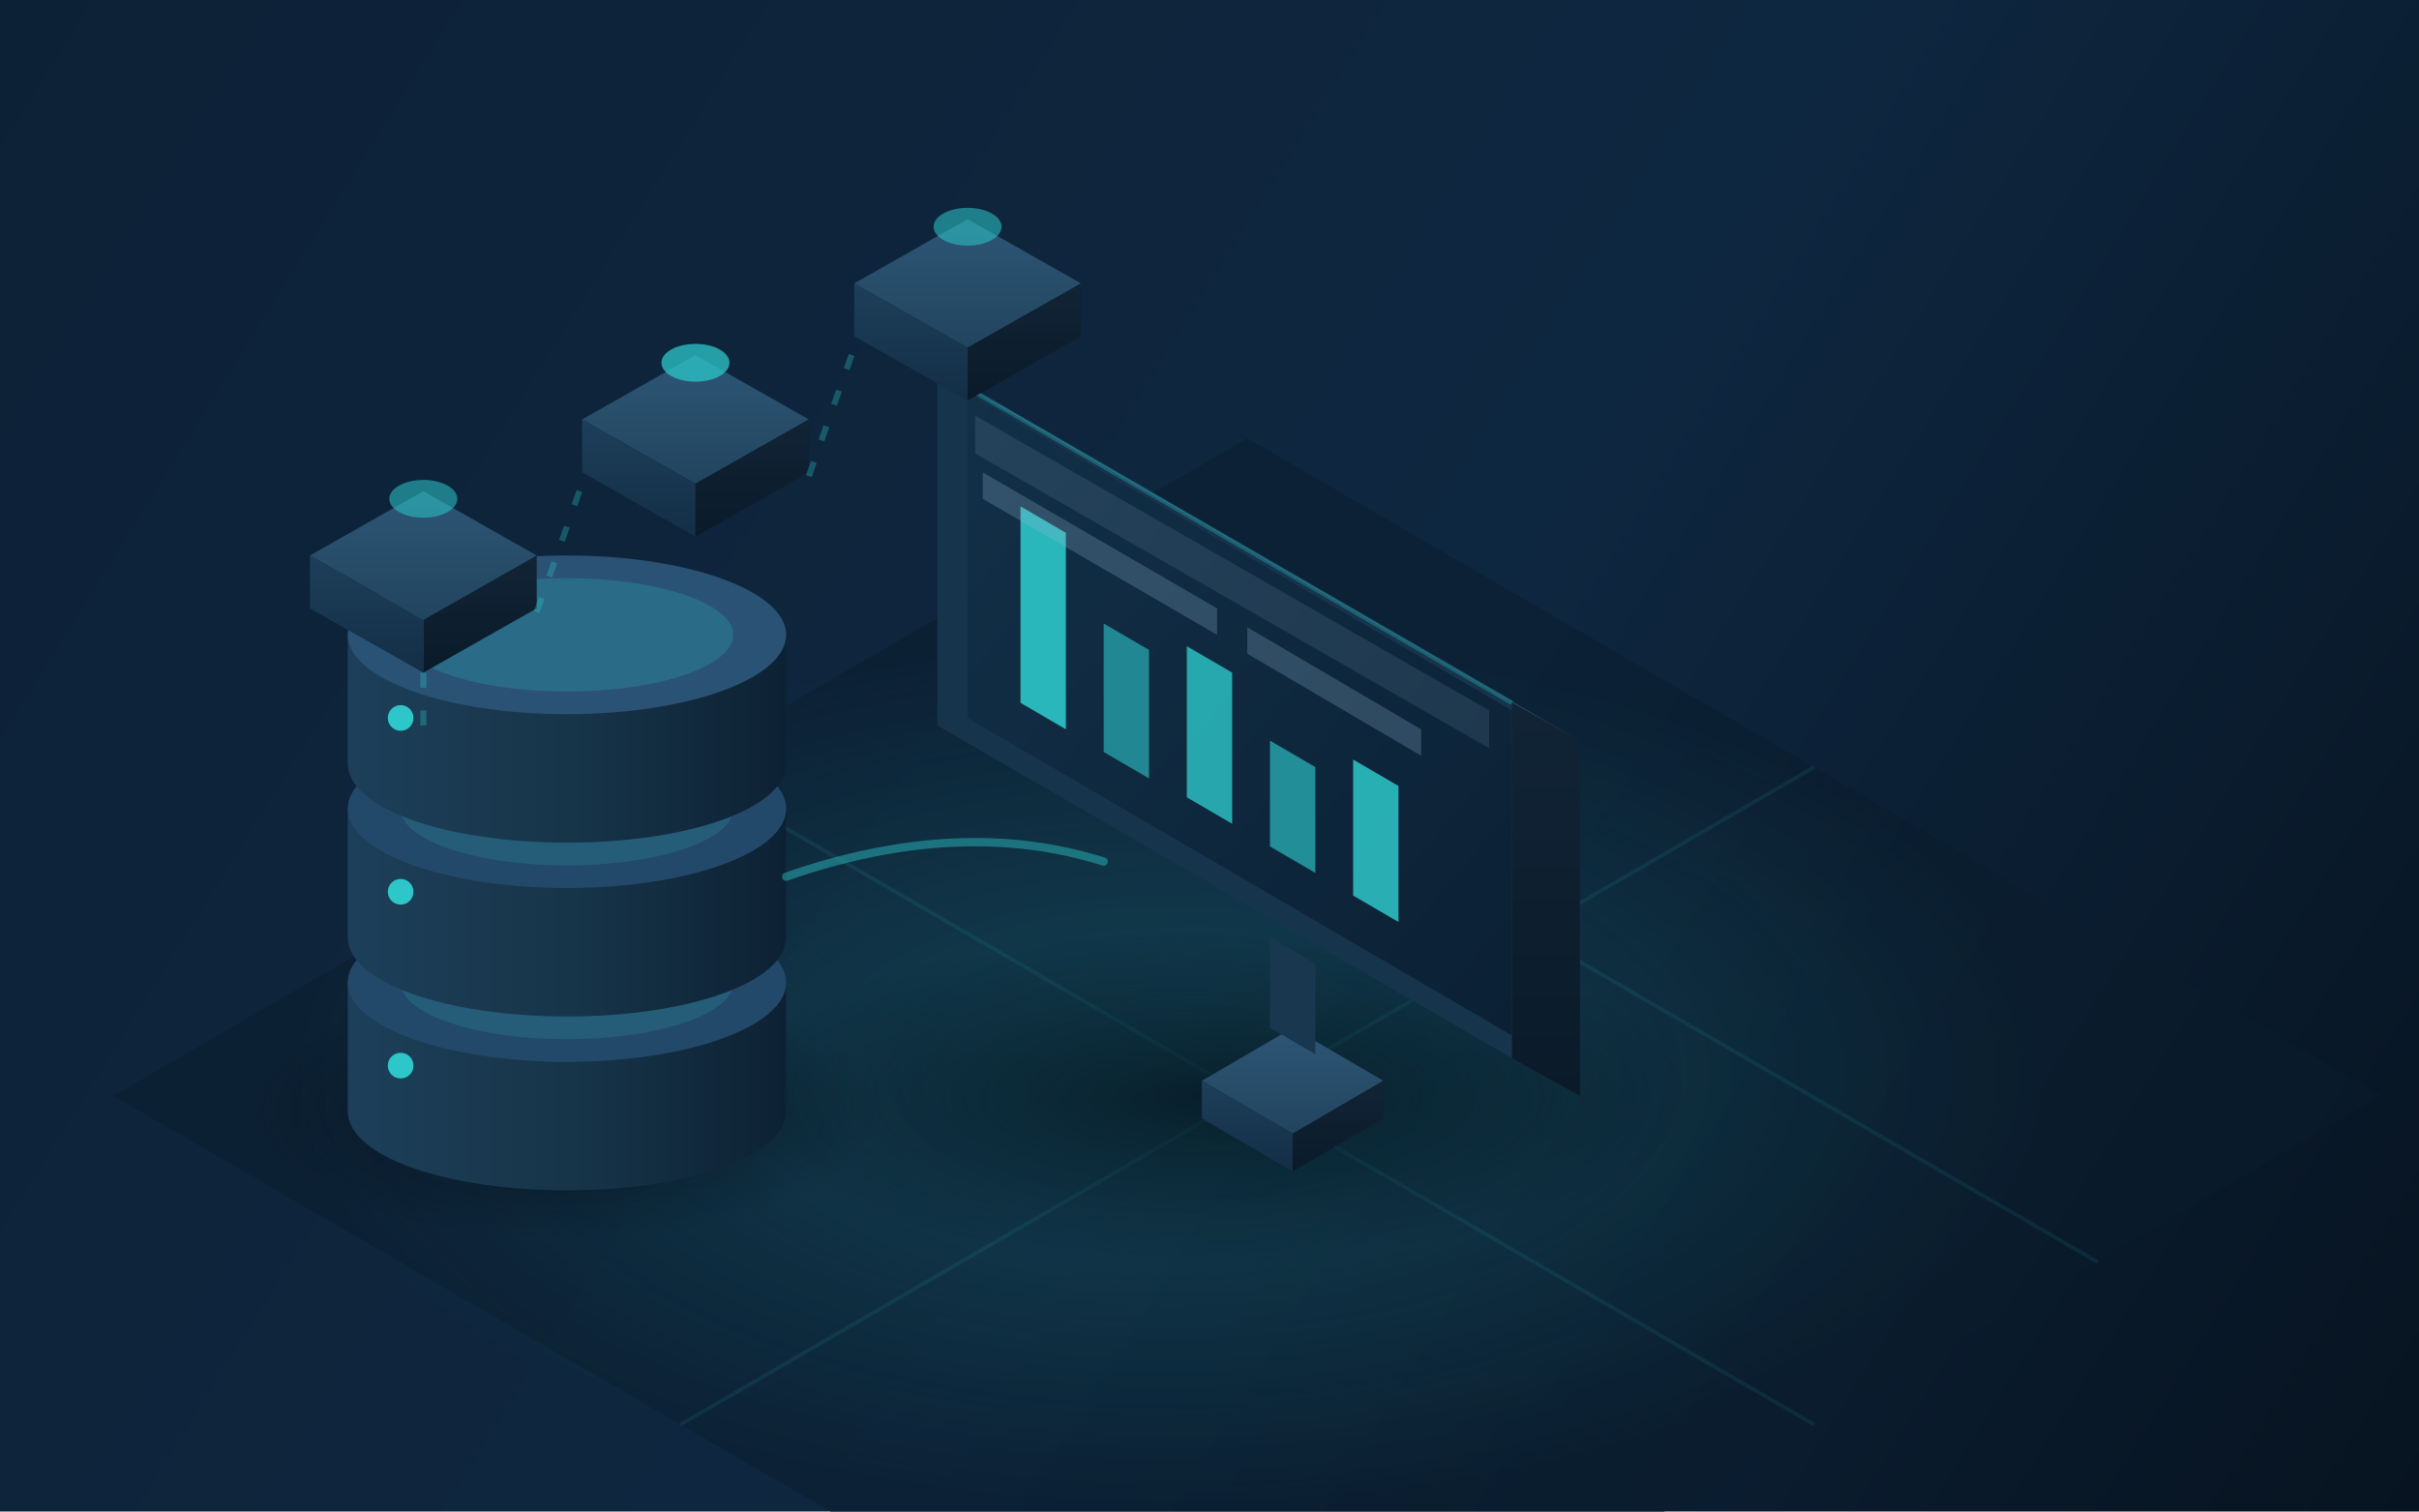
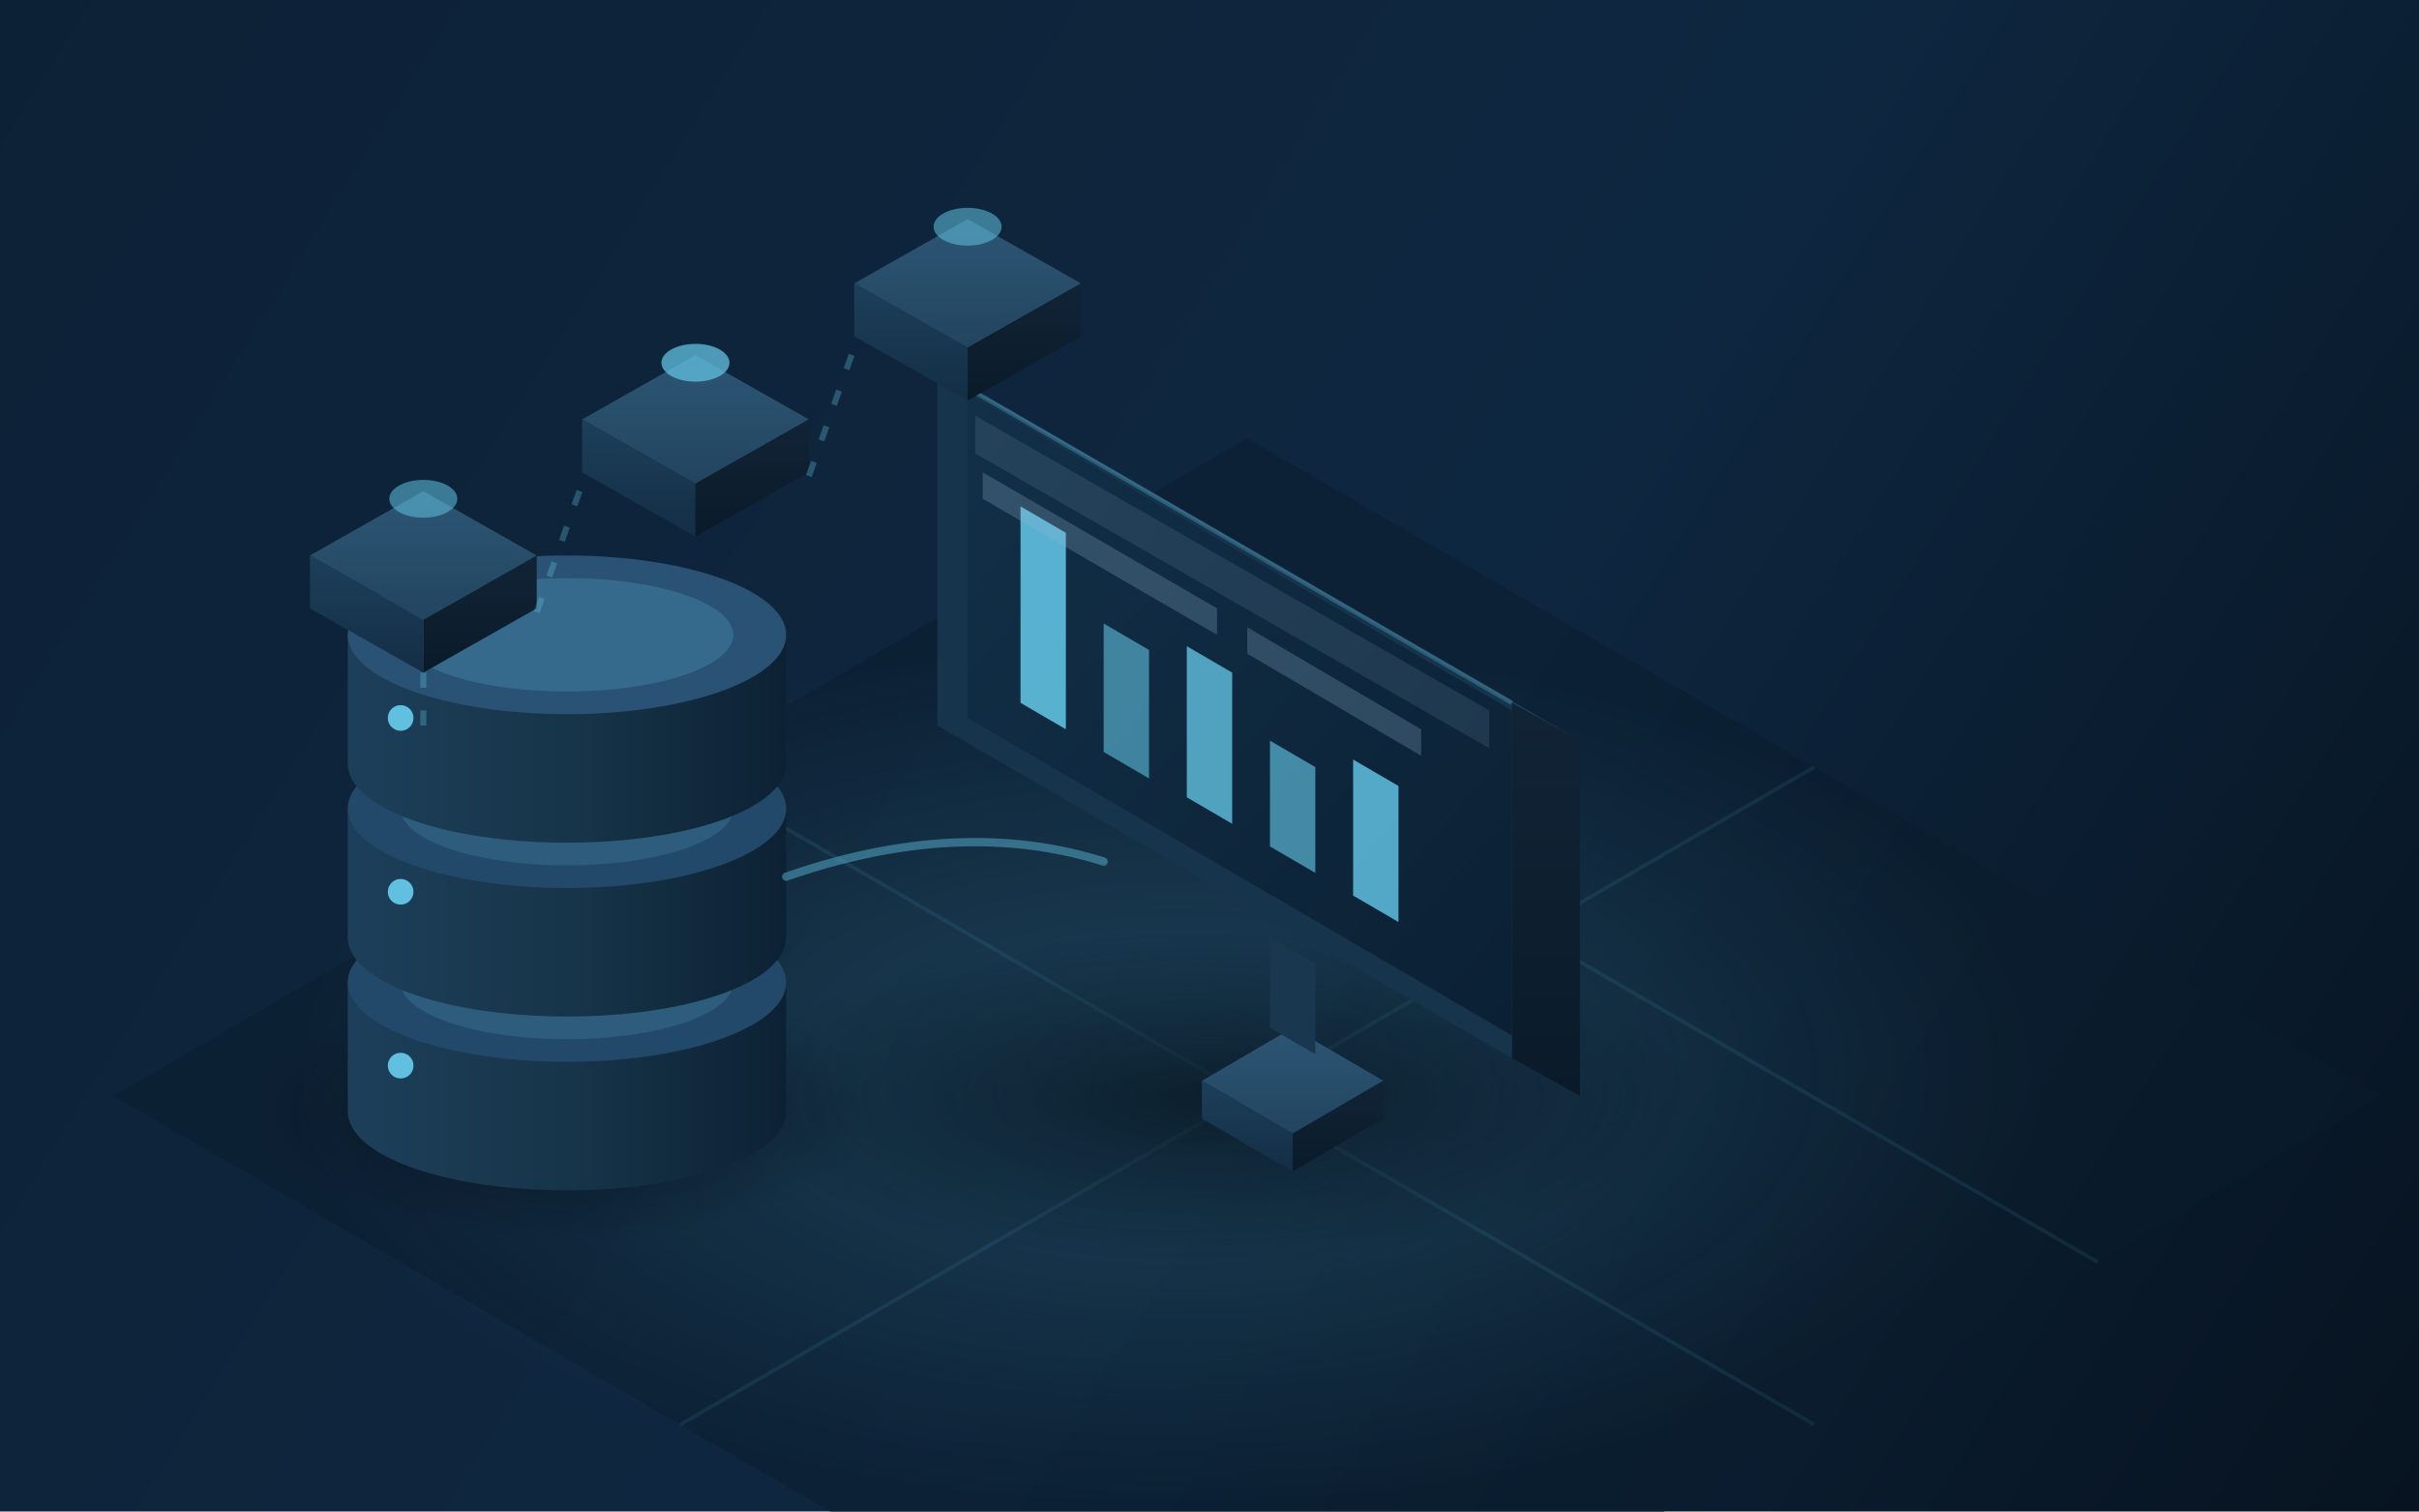
<svg xmlns="http://www.w3.org/2000/svg" viewBox="0 0 640 400" width="640" height="400" role="img" aria-label="An isometric ERP dashboard on screen, wired to a stack of database drums and a row of module blocks">
  <defs>
    <linearGradient id="bg" x1="0" y1="0" x2="640" y2="400" gradientUnits="userSpaceOnUse">
      <stop offset="0" stop-color="#0d2136" />
      <stop offset=".55" stop-color="#0e2740" />
      <stop offset="1" stop-color="#071320" />
    </linearGradient>
    <linearGradient id="fTop" x1="0" y1="0" x2="0" y2="1">
      <stop offset="0" stop-color="#2d5675" />
      <stop offset="1" stop-color="#22455f" />
    </linearGradient>
    <linearGradient id="fLeft" x1="0" y1="0" x2="0" y2="1">
      <stop offset="0" stop-color="#1d3f5a" />
      <stop offset="1" stop-color="#142e46" />
    </linearGradient>
    <linearGradient id="fRight" x1="0" y1="0" x2="0" y2="1">
      <stop offset="0" stop-color="#112436" />
      <stop offset="1" stop-color="#0a1a29" />
    </linearGradient>
    <linearGradient id="screen" x1="0" y1="0" x2="1" y2="1">
      <stop offset="0" stop-color="#123048" />
      <stop offset="1" stop-color="#0b2034" />
    </linearGradient>
    <linearGradient id="drum" x1="0" y1="0" x2="1" y2="0">
      <stop offset="0" stop-color="#1d3f5a" />
      <stop offset=".5" stop-color="#173549" />
      <stop offset="1" stop-color="#0d2134" />
    </linearGradient>
    <radialGradient id="pool" cx=".5" cy=".5" r=".5">
-       <stop offset="0" stop-color="#2dc7c9" stop-opacity=".2" />
-       <stop offset="1" stop-color="#2dc7c9" stop-opacity="0" />
+       <stop offset="0" stop-color="#61c0e0" stop-opacity=".2" />
+       <stop offset="1" stop-color="#61c0e0" stop-opacity="0" />
    </radialGradient>
    <radialGradient id="shadow" cx=".5" cy=".5" r=".5">
      <stop offset="0" stop-color="#04101b" stop-opacity=".7" />
      <stop offset="1" stop-color="#04101b" stop-opacity="0" />
    </radialGradient>
    <clipPath id="dashScreen">
      <polygon points="0,-16 -152,-104 -152,-198 0,-110" />
    </clipPath>
  </defs>
  <rect width="640" height="400" fill="url(#bg)" />
  <polygon points="330,116 630,290 330,464 30,290" fill="#0a1b2b" opacity=".5" />
-   <g stroke="#2dc7c9" stroke-opacity=".1" stroke-width="1">
+   <g stroke="#61c0e0" stroke-opacity=".1" stroke-width="1">
    <path d="M180 203L480 377M255 160L555 334" />
    <path d="M480 203L180 377" />
  </g>
  <ellipse cx="310" cy="284" rx="235" ry="115" fill="url(#pool)" />
  <g transform="translate(400 296)">
    <ellipse cx="-80" cy="-6" rx="128" ry="44" fill="url(#shadow)" />
    <g>
      <polygon points="-58,-24 -34,-10 -58,4 -82,-10" fill="url(#fTop)" />
      <polygon points="-82,-10 -58,4 -58,14 -82,0" fill="url(#fLeft)" />
      <polygon points="-58,4 -34,-10 -34,0 -58,14" fill="url(#fRight)" />
      <polygon points="-64,-48 -52,-41 -52,-17 -64,-24" fill="#1a3750" />
    </g>
    <polygon points="0,-110 -152,-198 -134,-188 18,-100" fill="url(#fTop)" />
    <polygon points="0,-16 18,-6 18,-100 0,-110" fill="url(#fRight)" />
    <polygon points="0,-16 -152,-104 -152,-198 0,-110" fill="#16344c" />
    <polygon points="0,-22 -144,-106 -144,-192 0,-108" fill="url(#screen)" />
    <g clip-path="url(#dashScreen)">
      <polygon points="-6,-108 -142,-186 -142,-176 -6,-98" fill="#8fb7cf" fill-opacity=".14" />
-       <g fill="#2dc7c9">
+       <g fill="#61c0e0">
        <polygon points="-30,-52 -42,-59 -42,-95 -30,-88" fill-opacity=".85" class="b" />
        <polygon points="-52,-65 -64,-72 -64,-100 -52,-93" fill-opacity=".65" />
        <polygon points="-74,-78 -86,-85 -86,-125 -74,-118" fill-opacity=".8" />
        <polygon points="-96,-90 -108,-97 -108,-131 -96,-124" fill-opacity=".6" />
        <polygon points="-118,-103 -130,-110 -130,-162 -118,-155" fill-opacity=".9" class="b b2" />
      </g>
      <g fill="#8fb7cf" fill-opacity=".26">
        <polygon points="-24,-96 -70,-123 -70,-130 -24,-103" />
        <polygon points="-78,-128 -140,-164 -140,-171 -78,-135" />
      </g>
    </g>
-     <polyline points="0,-110 -152,-198" fill="none" stroke="#2dc7c9" stroke-opacity=".3" stroke-width="1.2" />
+     <polyline points="0,-110 -152,-198" fill="none" stroke="#61c0e0" stroke-opacity=".3" stroke-width="1.2" />
  </g>
  <g transform="translate(150 286)">
    <ellipse cx="0" cy="8" rx="82" ry="34" fill="url(#shadow)" />
    <g>
      <path d="M-58 -26v34c0 12 26 21 58 21s58-9 58-21v-34Z" fill="url(#drum)" />
      <ellipse cx="0" cy="-26" rx="58" ry="21" fill="#23496a" />
-       <ellipse cx="0" cy="-26" rx="44" ry="15" fill="#2dc7c9" fill-opacity=".16" />
+       <ellipse cx="0" cy="-26" rx="44" ry="15" fill="#61c0e0" fill-opacity=".16" />
    </g>
    <g transform="translate(0 -46)">
      <path d="M-58 -26v34c0 12 26 21 58 21s58-9 58-21v-34Z" fill="url(#drum)" />
      <ellipse cx="0" cy="-26" rx="58" ry="21" fill="#23496a" />
-       <ellipse cx="0" cy="-26" rx="44" ry="15" fill="#2dc7c9" fill-opacity=".16" />
+       <ellipse cx="0" cy="-26" rx="44" ry="15" fill="#61c0e0" fill-opacity=".16" />
    </g>
    <g transform="translate(0 -92)">
      <path d="M-58 -26v34c0 12 26 21 58 21s58-9 58-21v-34Z" fill="url(#drum)" />
      <ellipse cx="0" cy="-26" rx="58" ry="21" fill="#2a5274" />
-       <ellipse cx="0" cy="-26" rx="44" ry="15" fill="#2dc7c9" fill-opacity=".22" />
+       <ellipse cx="0" cy="-26" rx="44" ry="15" fill="#61c0e0" fill-opacity=".22" />
    </g>
-     <g fill="#2dc7c9">
+     <g fill="#61c0e0">
      <circle cx="-44" cy="-4" r="3.4" class="b" />
      <circle cx="-44" cy="-50" r="3.4" class="b b2" />
      <circle cx="-44" cy="-96" r="3.4" class="b b3" />
    </g>
  </g>
-   <g fill="none" stroke="#2dc7c9" stroke-opacity=".45" stroke-width="2.2" stroke-linecap="round">
+   <g fill="none" stroke="#61c0e0" stroke-opacity=".45" stroke-width="2.2" stroke-linecap="round">
    <path d="M208 232q46 -16 84 -4" />
  </g>
  <g>
    <g transform="translate(112 148)">
      <polygon points="0,-18 30,-1 0,16 -30,-1" fill="url(#fTop)" />
      <polygon points="-30,-1 0,16 0,30 -30,13" fill="url(#fLeft)" />
      <polygon points="0,16 30,-1 30,13 0,30" fill="url(#fRight)" />
-       <ellipse cx="0" cy="-16" rx="9" ry="5" fill="#2dc7c9" fill-opacity=".55" />
+       <ellipse cx="0" cy="-16" rx="9" ry="5" fill="#61c0e0" fill-opacity=".55" />
    </g>
    <g transform="translate(184 112)">
      <polygon points="0,-18 30,-1 0,16 -30,-1" fill="url(#fTop)" />
      <polygon points="-30,-1 0,16 0,30 -30,13" fill="url(#fLeft)" />
      <polygon points="0,16 30,-1 30,13 0,30" fill="url(#fRight)" />
-       <ellipse cx="0" cy="-16" rx="9" ry="5" fill="#2dc7c9" fill-opacity=".75" class="b b2" />
+       <ellipse cx="0" cy="-16" rx="9" ry="5" fill="#61c0e0" fill-opacity=".75" class="b b2" />
    </g>
    <g transform="translate(256 76)">
      <polygon points="0,-18 30,-1 0,16 -30,-1" fill="url(#fTop)" />
      <polygon points="-30,-1 0,16 0,30 -30,13" fill="url(#fLeft)" />
      <polygon points="0,16 30,-1 30,13 0,30" fill="url(#fRight)" />
-       <ellipse cx="0" cy="-16" rx="9" ry="5" fill="#2dc7c9" fill-opacity=".55" />
+       <ellipse cx="0" cy="-16" rx="9" ry="5" fill="#61c0e0" fill-opacity=".55" />
    </g>
-     <g fill="none" stroke="#2dc7c9" stroke-opacity=".32" stroke-width="1.6" stroke-dasharray="4 6">
+     <g fill="none" stroke="#61c0e0" stroke-opacity=".32" stroke-width="1.6" stroke-dasharray="4 6">
      <path d="M142 162L154 128M214 126L226 92" />
      <path d="M112 178v16" />
    </g>
  </g>
  <style>
    .b { animation: blink 3.4s ease-in-out infinite }
    .b2 { animation-delay: 1.1s } .b3 { animation-delay: 2.2s }
    @keyframes blink { 0%,100% { opacity:.35 } 50% { opacity:1 } }
    @media (prefers-reduced-motion: reduce) { .b { animation: none } }
  </style>
</svg>
